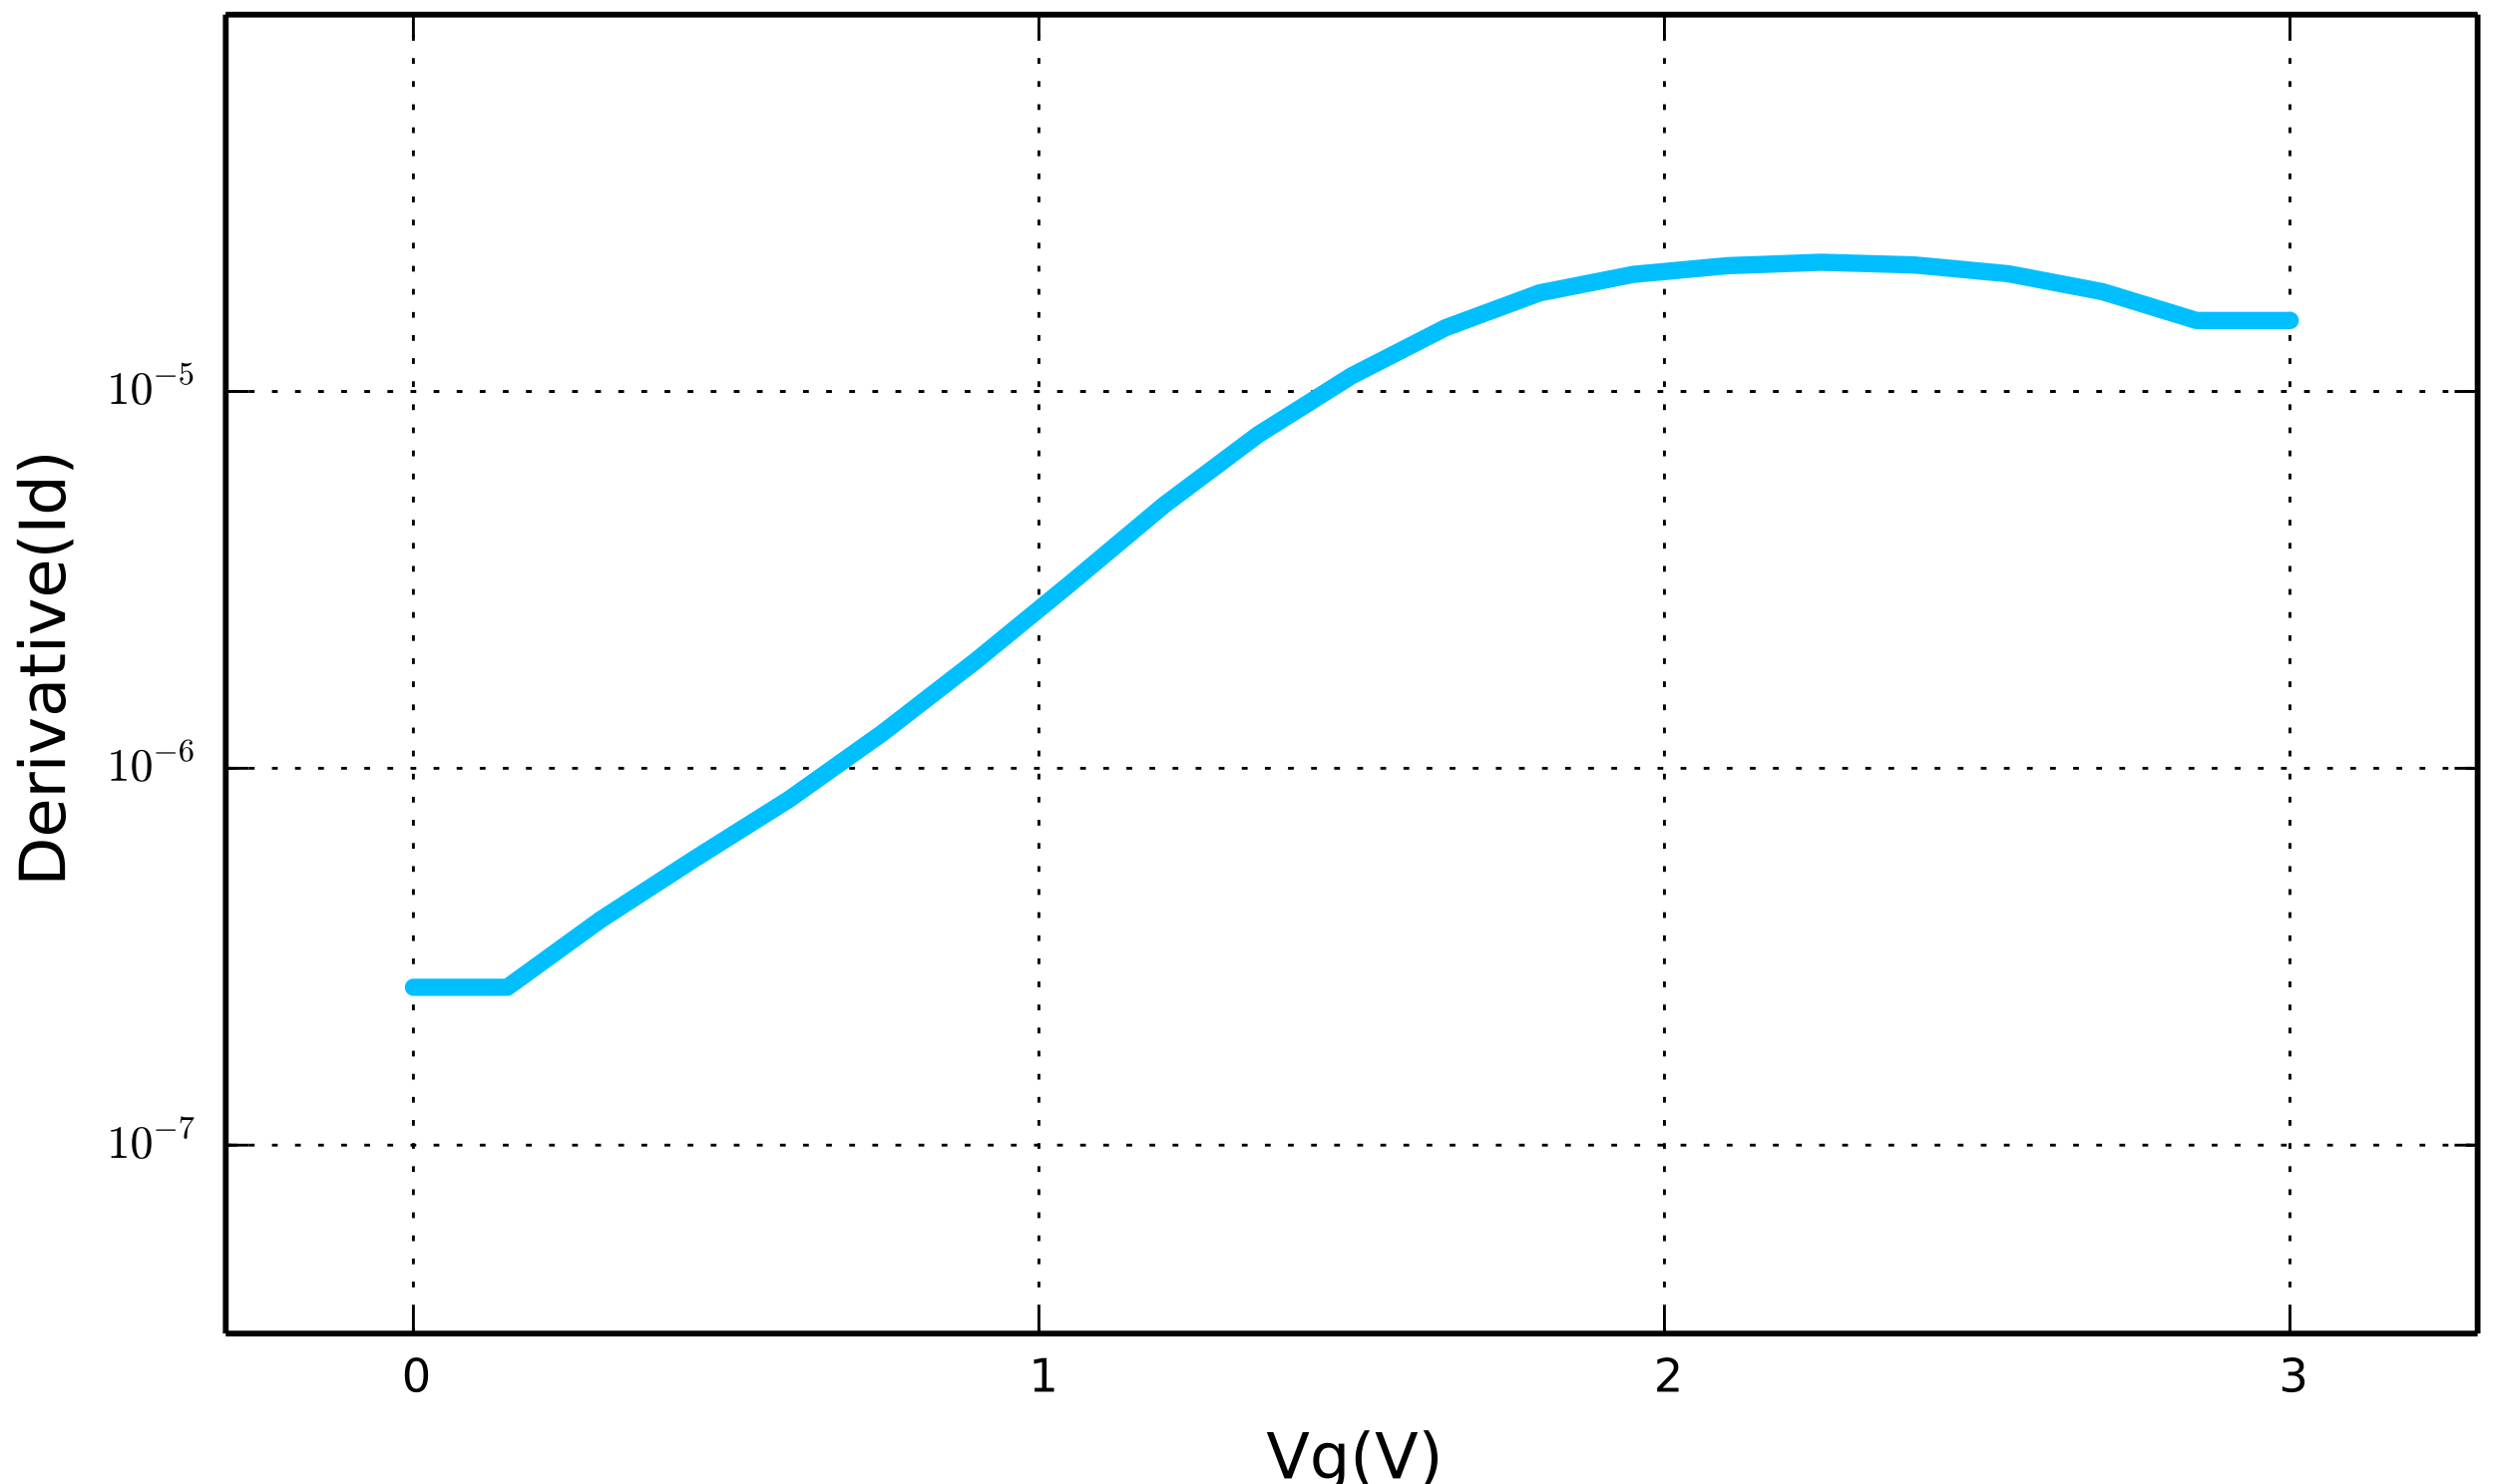
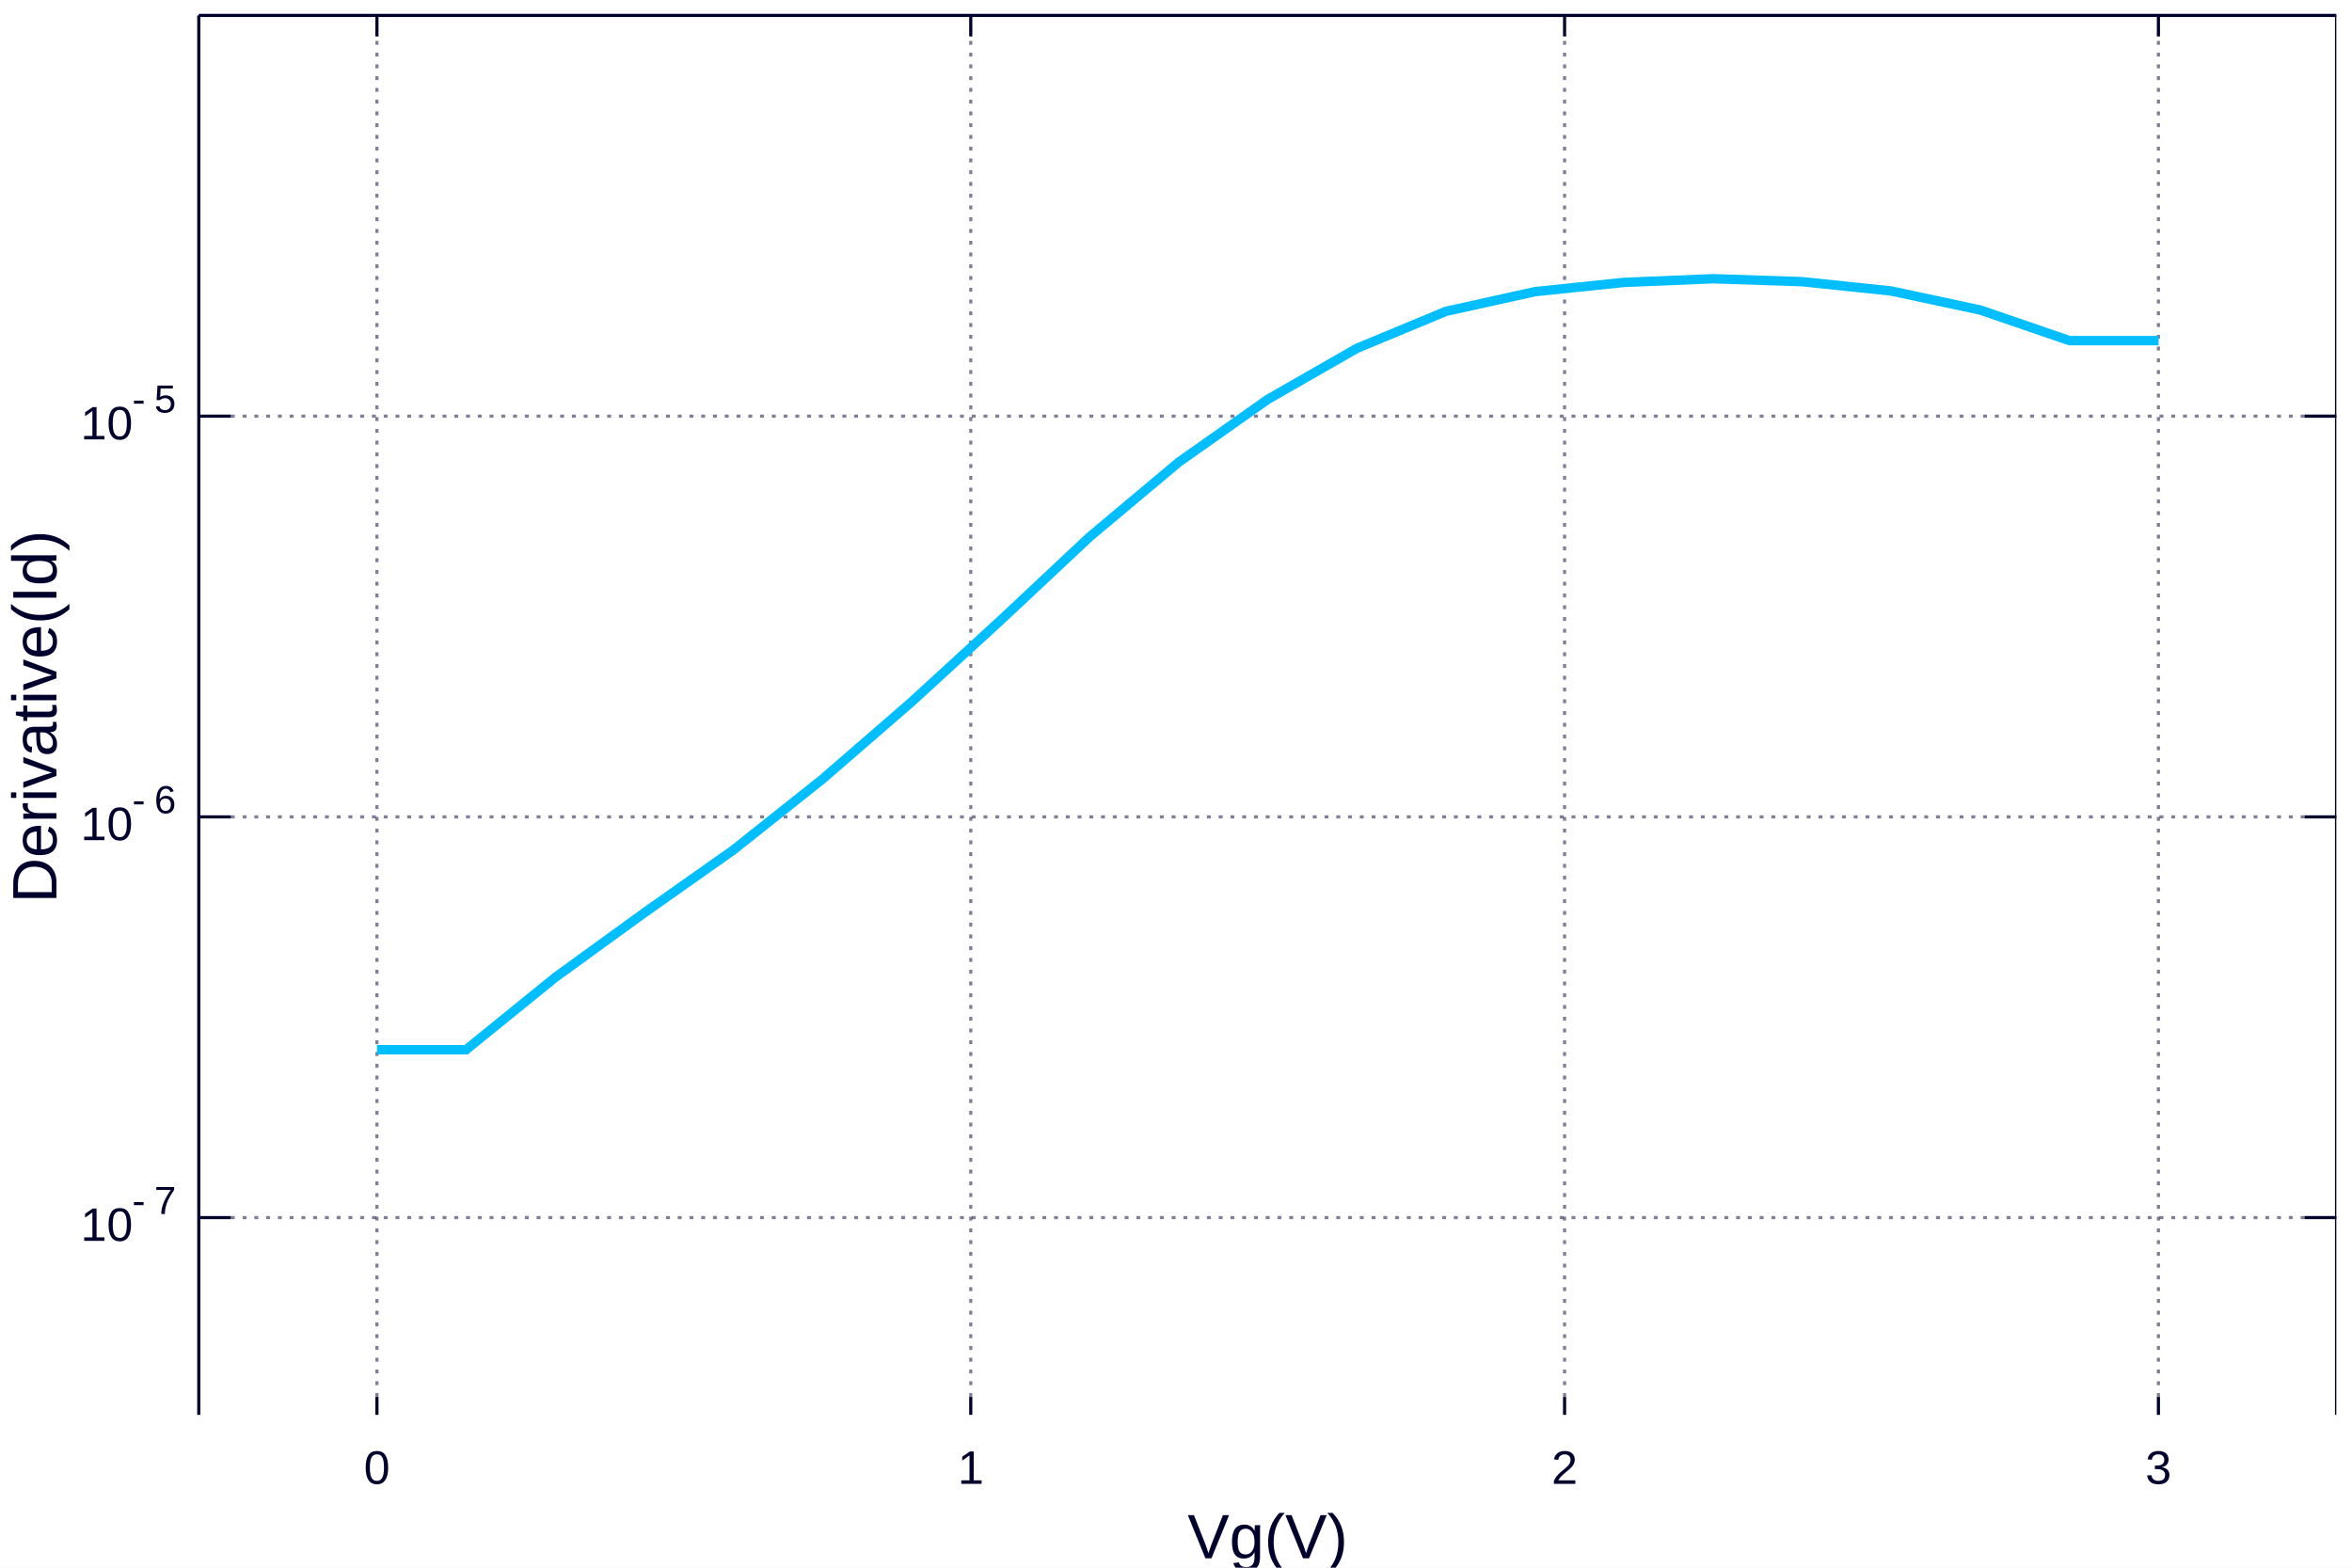
- <svg xmlns="http://www.w3.org/2000/svg" xmlns:xlink="http://www.w3.org/1999/xlink" height="257pt" version="1.1" viewBox="0 0 432 257" width="432pt">
+ <svg xmlns="http://www.w3.org/2000/svg" width="600" height="400" viewBox="0 0 600 400">
  <defs>
-     <style type="text/css">
- *{stroke-linecap:butt;stroke-linejoin:round;}
-   </style>
-   </defs>
-   <g id="figure_1">
-     <g id="patch_1">
-       <path d=" M0 257.76 L432 257.76 L432 0 L0 0 z " style="fill:#ffffff;" />
-     </g>
-     <g id="axes_1">
-       <g id="patch_2">
-         <path d=" M39.103 231.058 L429.165 231.058 L429.165 2.537 L39.103 2.537 z " style="fill:#ffffff;" />
-       </g>
-       <g id="matplotlib.axis_1">
-         <g id="xtick_1">
-           <g id="line2d_1">
-             <path clip-path="url(#p134097fe45)" d=" M71.608 231.058 L71.608 2.537" style="fill:none;stroke:#000000;stroke-dasharray:1,3;stroke-dashoffset:0.0;stroke-width:0.5;" />
-           </g>
-           <g id="line2d_2">
-             <defs>
-               <path d=" M0 0 L0 -4" id="m93b0483c22" style="stroke:#000000;stroke-width:0.5;" />
-             </defs>
-             <g>
-               <use style="stroke:#000000;stroke-width:0.5;" x="71.608" xlink:href="#m93b0483c22" y="231.058" />
-             </g>
-           </g>
-           <g id="line2d_3">
-             <defs>
-               <path d=" M0 0 L0 4" id="m741efc42ff" style="stroke:#000000;stroke-width:0.5;" />
-             </defs>
-             <g>
-               <use style="stroke:#000000;stroke-width:0.5;" x="71.608" xlink:href="#m741efc42ff" y="2.537" />
-             </g>
-           </g>
-           <g id="text_1">
-             <defs>
-               <path d=" M31.781 66.406 Q24.172 66.406 20.328 58.906 Q16.5 51.422 16.5 36.375 Q16.5 21.391 20.328 13.891 Q24.172 6.391 31.781 6.391 Q39.453 6.391 43.281 13.891 Q47.125 21.391 47.125 36.375 Q47.125 51.422 43.281 58.906 Q39.453 66.406 31.781 66.406 M31.781 74.219 Q44.047 74.219 50.516 64.516 Q56.984 54.828 56.984 36.375 Q56.984 17.969 50.516 8.266 Q44.047 -1.422 31.781 -1.422 Q19.531 -1.422 13.062 8.266 Q6.594 17.969 6.594 36.375 Q6.594 54.828 13.062 64.516 Q19.531 74.219 31.781 74.219" id="BitstreamVeraSans-Roman-30" />
-             </defs>
-             <g transform="translate(69.59237 241.1367)scale(0.08 -0.08)">
-               <use xlink:href="#BitstreamVeraSans-Roman-30" />
-             </g>
-           </g>
-         </g>
-         <g id="xtick_2">
-           <g id="line2d_4">
-             <path clip-path="url(#p134097fe45)" d=" M179.959 231.058 L179.959 2.537" style="fill:none;stroke:#000000;stroke-dasharray:1,3;stroke-dashoffset:0.0;stroke-width:0.5;" />
-           </g>
-           <g id="line2d_5">
-             <g>
-               <use style="stroke:#000000;stroke-width:0.5;" x="179.959" xlink:href="#m93b0483c22" y="231.058" />
-             </g>
-           </g>
-           <g id="line2d_6">
-             <g>
-               <use style="stroke:#000000;stroke-width:0.5;" x="179.959" xlink:href="#m741efc42ff" y="2.537" />
-             </g>
-           </g>
-           <g id="text_2">
-             <defs>
-               <path d=" M12.406 8.297 L28.516 8.297 L28.516 63.922 L10.984 60.406 L10.984 69.391 L28.422 72.906 L38.281 72.906 L38.281 8.297 L54.391 8.297 L54.391 0 L12.406 0 z " id="BitstreamVeraSans-Roman-31" />
-             </defs>
-             <g transform="translate(178.2225 241.1367)scale(0.08 -0.08)">
-               <use xlink:href="#BitstreamVeraSans-Roman-31" />
-             </g>
-           </g>
-         </g>
-         <g id="xtick_3">
-           <g id="line2d_7">
-             <path clip-path="url(#p134097fe45)" d=" M288.309 231.058 L288.309 2.537" style="fill:none;stroke:#000000;stroke-dasharray:1,3;stroke-dashoffset:0.0;stroke-width:0.5;" />
-           </g>
-           <g id="line2d_8">
-             <g>
-               <use style="stroke:#000000;stroke-width:0.5;" x="288.309" xlink:href="#m93b0483c22" y="231.058" />
-             </g>
-           </g>
-           <g id="line2d_9">
-             <g>
-               <use style="stroke:#000000;stroke-width:0.5;" x="288.309" xlink:href="#m741efc42ff" y="2.537" />
-             </g>
-           </g>
-           <g id="text_3">
-             <defs>
-               <path d=" M19.188 8.297 L53.609 8.297 L53.609 0 L7.328 0 L7.328 8.297 Q12.938 14.109 22.625 23.891 Q32.328 33.688 34.812 36.531 Q39.547 41.844 41.422 45.531 Q43.312 49.219 43.312 52.781 Q43.312 58.594 39.234 62.25 Q35.156 65.922 28.609 65.922 Q23.969 65.922 18.812 64.312 Q13.672 62.703 7.812 59.422 L7.812 69.391 Q13.766 71.781 18.938 73 Q24.125 74.219 28.422 74.219 Q39.75 74.219 46.484 68.547 Q53.219 62.891 53.219 53.422 Q53.219 48.922 51.531 44.891 Q49.859 40.875 45.406 35.406 Q44.188 33.984 37.641 27.219 Q31.109 20.453 19.188 8.297" id="BitstreamVeraSans-Roman-32" />
-             </defs>
-             <g transform="translate(286.4582 241.1367)scale(0.08 -0.08)">
-               <use xlink:href="#BitstreamVeraSans-Roman-32" />
-             </g>
-           </g>
-         </g>
-         <g id="xtick_4">
-           <g id="line2d_10">
-             <path clip-path="url(#p134097fe45)" d=" M396.66 231.058 L396.66 2.537" style="fill:none;stroke:#000000;stroke-dasharray:1,3;stroke-dashoffset:0.0;stroke-width:0.5;" />
-           </g>
-           <g id="line2d_11">
-             <g>
-               <use style="stroke:#000000;stroke-width:0.5;" x="396.66" xlink:href="#m93b0483c22" y="231.058" />
-             </g>
-           </g>
-           <g id="line2d_12">
-             <g>
-               <use style="stroke:#000000;stroke-width:0.5;" x="396.66" xlink:href="#m741efc42ff" y="2.537" />
-             </g>
-           </g>
-           <g id="text_4">
-             <defs>
-               <path d=" M40.578 39.312 Q47.656 37.797 51.625 33 Q55.609 28.219 55.609 21.188 Q55.609 10.406 48.188 4.484 Q40.766 -1.422 27.094 -1.422 Q22.516 -1.422 17.656 -0.516 Q12.797 0.391 7.625 2.203 L7.625 11.719 Q11.719 9.328 16.594 8.109 Q21.484 6.891 26.812 6.891 Q36.078 6.891 40.938 10.547 Q45.797 14.203 45.797 21.188 Q45.797 27.641 41.281 31.266 Q36.766 34.906 28.719 34.906 L20.219 34.906 L20.219 43.016 L29.109 43.016 Q36.375 43.016 40.234 45.922 Q44.094 48.828 44.094 54.297 Q44.094 59.906 40.109 62.906 Q36.141 65.922 28.719 65.922 Q24.656 65.922 20.016 65.031 Q15.375 64.156 9.812 62.312 L9.812 71.094 Q15.438 72.656 20.344 73.438 Q25.25 74.219 29.594 74.219 Q40.828 74.219 47.359 69.109 Q53.906 64.016 53.906 55.328 Q53.906 49.266 50.438 45.094 Q46.969 40.922 40.578 39.312" id="BitstreamVeraSans-Roman-33" />
-             </defs>
-             <g transform="translate(394.7408 241.1367)scale(0.08 -0.08)">
-               <use xlink:href="#BitstreamVeraSans-Roman-33" />
-             </g>
-           </g>
-         </g>
-         <g id="text_5">
-           <defs>
-             <path d=" M8.016 75.875 L15.828 75.875 Q23.141 64.359 26.781 53.312 Q30.422 42.281 30.422 31.391 Q30.422 20.453 26.781 9.375 Q23.141 -1.703 15.828 -13.188 L8.016 -13.188 Q14.5 -2 17.703 9.062 Q20.906 20.125 20.906 31.391 Q20.906 42.672 17.703 53.656 Q14.5 64.656 8.016 75.875" id="BitstreamVeraSans-Roman-29" />
-             <path d=" M31 75.875 Q24.469 64.656 21.281 53.656 Q18.109 42.672 18.109 31.391 Q18.109 20.125 21.312 9.062 Q24.516 -2 31 -13.188 L23.188 -13.188 Q15.875 -1.703 12.234 9.375 Q8.594 20.453 8.594 31.391 Q8.594 42.281 12.203 53.312 Q15.828 64.359 23.188 75.875 z " id="BitstreamVeraSans-Roman-28" />
-             <path d=" M45.406 27.984 Q45.406 37.75 41.375 43.109 Q37.359 48.484 30.078 48.484 Q22.859 48.484 18.828 43.109 Q14.797 37.75 14.797 27.984 Q14.797 18.266 18.828 12.891 Q22.859 7.516 30.078 7.516 Q37.359 7.516 41.375 12.891 Q45.406 18.266 45.406 27.984 M54.391 6.781 Q54.391 -7.172 48.188 -13.984 Q42 -20.797 29.203 -20.797 Q24.469 -20.797 20.266 -20.094 Q16.062 -19.391 12.109 -17.922 L12.109 -9.188 Q16.062 -11.328 19.922 -12.344 Q23.781 -13.375 27.781 -13.375 Q36.625 -13.375 41.016 -8.766 Q45.406 -4.156 45.406 5.172 L45.406 9.625 Q42.625 4.781 38.281 2.391 Q33.938 0 27.875 0 Q17.828 0 11.672 7.656 Q5.516 15.328 5.516 27.984 Q5.516 40.672 11.672 48.328 Q17.828 56 27.875 56 Q33.938 56 38.281 53.609 Q42.625 51.219 45.406 46.391 L45.406 54.688 L54.391 54.688 z " id="BitstreamVeraSans-Roman-67" />
-             <path d=" M28.609 0 L0.781 72.906 L11.078 72.906 L34.188 11.531 L57.328 72.906 L67.578 72.906 L39.797 0 z " id="BitstreamVeraSans-Roman-56" />
-           </defs>
-           <g transform="translate(219.3416 256.1588)scale(0.11 -0.11)">
-             <use xlink:href="#BitstreamVeraSans-Roman-56" />
-             <use x="68.408" xlink:href="#BitstreamVeraSans-Roman-67" />
-             <use x="131.885" xlink:href="#BitstreamVeraSans-Roman-28" />
-             <use x="170.898" xlink:href="#BitstreamVeraSans-Roman-56" />
-             <use x="239.307" xlink:href="#BitstreamVeraSans-Roman-29" />
-           </g>
-         </g>
-       </g>
-       <g id="matplotlib.axis_2">
-         <g id="ytick_1">
-           <g id="line2d_13">
-             <path clip-path="url(#p134097fe45)" d=" M39.103 198.412 L429.165 198.412" style="fill:none;stroke:#000000;stroke-dasharray:1,3;stroke-dashoffset:0.0;stroke-width:0.5;" />
-           </g>
-           <g id="line2d_14">
-             <defs>
-               <path d=" M0 0 L4 0" id="m728421d6d4" style="stroke:#000000;stroke-width:0.5;" />
-             </defs>
-             <g>
-               <use style="stroke:#000000;stroke-width:0.5;" x="39.103" xlink:href="#m728421d6d4" y="198.412" />
-             </g>
-           </g>
-           <g id="line2d_15">
-             <defs>
-               <path d=" M0 0 L-4 0" id="mcb0005524f" style="stroke:#000000;stroke-width:0.5;" />
-             </defs>
-             <g>
-               <use style="stroke:#000000;stroke-width:0.5;" x="429.165" xlink:href="#mcb0005524f" y="198.412" />
-             </g>
-           </g>
-           <g id="text_6">
-             <defs>
-               <path d=" M10.203 23 Q9.375 23 8.828 23.625 Q8.297 24.266 8.297 25 Q8.297 25.734 8.828 26.359 Q9.375 27 10.203 27 L67.578 27 Q68.359 27 68.875 26.359 Q69.391 25.734 69.391 25 Q69.391 24.266 68.875 23.625 Q68.359 23 67.578 23 z " id="Cmsy10-a1" />
-               <path d=" M9.281 0 L9.281 3.516 Q21.781 3.516 21.781 6.688 L21.781 59.188 Q16.609 56.688 8.688 56.688 L8.688 60.203 Q20.953 60.203 27.203 66.609 L28.609 66.609 Q28.953 66.609 29.266 66.328 Q29.594 66.062 29.594 65.719 L29.594 6.688 Q29.594 3.516 42.094 3.516 L42.094 0 z " id="Cmr10-31" />
-               <path d=" M25 -2.203 Q12.75 -2.203 8.328 7.875 Q3.906 17.969 3.906 31.891 Q3.906 40.578 5.484 48.234 Q7.078 55.906 11.781 61.25 Q16.5 66.609 25 66.609 Q31.594 66.609 35.781 63.375 Q39.984 60.156 42.188 55.047 Q44.391 49.953 45.188 44.109 Q46 38.281 46 31.891 Q46 23.297 44.406 15.797 Q42.828 8.297 38.188 3.047 Q33.547 -2.203 25 -2.203 M25 0.391 Q30.562 0.391 33.297 6.094 Q36.031 11.812 36.672 18.75 Q37.312 25.688 37.312 33.5 Q37.312 41.016 36.672 47.359 Q36.031 53.719 33.312 58.859 Q30.609 64.016 25 64.016 Q19.344 64.016 16.609 58.828 Q13.875 53.656 13.234 47.328 Q12.594 41.016 12.594 33.5 Q12.594 27.938 12.859 23 Q13.141 18.062 14.312 12.812 Q15.484 7.562 18.094 3.969 Q20.703 0.391 25 0.391" id="Cmr10-30" />
-               <path d=" M17.391 2.594 Q17.391 8.156 18.359 13.469 Q19.344 18.797 21.219 24 Q23.094 29.203 25.75 34.203 Q28.422 39.203 31.594 43.609 L40.719 56.297 L29.297 56.297 Q11.531 56.297 10.984 55.812 Q9.672 54.203 8.5 46.578 L5.609 46.578 L8.891 67.578 L11.812 67.578 L11.812 67.281 Q11.812 65.484 17.922 64.938 Q24.031 64.406 29.891 64.406 L48.484 64.406 L48.484 61.812 Q48.484 61.719 48.453 61.672 Q48.438 61.625 48.391 61.531 L34.625 42.188 Q29.547 34.672 28.266 25.484 Q27 16.312 27 2.594 Q27 0.641 25.578 -0.781 Q24.172 -2.203 22.219 -2.203 Q20.219 -2.203 18.797 -0.781 Q17.391 0.641 17.391 2.594" id="Cmr10-37" />
-             </defs>
-             <g transform="translate(18.54278 200.6196)scale(0.08 -0.08)">
-               <use transform="translate(0.0 0.1796875)" xlink:href="#Cmr10-31" />
-               <use transform="translate(50.0 0.1796875)" xlink:href="#Cmr10-30" />
-               <use transform="translate(100.0 42.69531)scale(0.7)" xlink:href="#Cmsy10-a1" />
-               <use transform="translate(154.3799 42.69531)scale(0.7)" xlink:href="#Cmr10-37" />
-             </g>
-           </g>
-         </g>
-         <g id="ytick_2">
-           <g id="line2d_16">
-             <path clip-path="url(#p134097fe45)" d=" M39.103 133.12 L429.165 133.12" style="fill:none;stroke:#000000;stroke-dasharray:1,3;stroke-dashoffset:0.0;stroke-width:0.5;" />
-           </g>
-           <g id="line2d_17">
-             <g>
-               <use style="stroke:#000000;stroke-width:0.5;" x="39.103" xlink:href="#m728421d6d4" y="133.12" />
-             </g>
-           </g>
-           <g id="line2d_18">
-             <g>
-               <use style="stroke:#000000;stroke-width:0.5;" x="429.165" xlink:href="#mcb0005524f" y="133.12" />
-             </g>
-           </g>
-           <g id="text_7">
-             <defs>
-               <path d=" M25 -2.203 Q18.797 -2.203 14.641 1.094 Q10.5 4.391 8.219 9.641 Q5.953 14.891 5.078 20.656 Q4.203 26.422 4.203 32.328 Q4.203 40.234 7.281 48.188 Q10.359 56.156 16.328 61.375 Q22.312 66.609 30.516 66.609 Q33.938 66.609 36.891 65.312 Q39.844 64.016 41.531 61.5 Q43.219 58.984 43.219 55.422 Q43.219 53.375 41.828 51.984 Q40.438 50.594 38.375 50.594 Q36.422 50.594 35 52 Q33.594 53.422 33.594 55.422 Q33.594 57.375 35 58.781 Q36.422 60.203 38.375 60.203 L38.922 60.203 Q37.641 62.016 35.328 62.859 Q33.016 63.719 30.516 63.719 Q27.484 63.719 24.922 62.391 Q22.359 61.078 20.312 58.828 Q18.266 56.594 16.891 53.875 Q15.531 51.172 14.766 47.703 Q14.016 44.234 13.812 41.203 Q13.625 38.188 13.625 33.594 Q15.375 37.703 18.594 40.312 Q21.828 42.922 25.875 42.922 Q30.328 42.922 33.984 41.109 Q37.641 39.312 40.281 36.109 Q42.922 32.906 44.312 28.797 Q45.703 24.703 45.703 20.516 Q45.703 14.656 43.094 9.344 Q40.484 4.047 35.734 0.922 Q31 -2.203 25 -2.203 M25 0.984 Q28.859 0.984 31.203 2.734 Q33.547 4.5 34.641 7.391 Q35.75 10.297 36.016 13.25 Q36.281 16.219 36.281 20.516 Q36.281 26.172 35.734 30.172 Q35.203 34.188 32.812 37.234 Q30.422 40.281 25.484 40.281 Q21.438 40.281 18.828 37.547 Q16.219 34.812 15.016 30.641 Q13.812 26.469 13.812 22.609 Q13.812 21.297 13.922 20.609 Q13.922 20.453 13.891 20.359 Q13.875 20.266 13.812 20.125 Q13.812 15.828 14.688 11.422 Q15.578 7.031 18.062 4 Q20.562 0.984 25 0.984" id="Cmr10-36" />
-             </defs>
-             <g transform="translate(18.54278 135.3279)scale(0.08 -0.08)">
-               <use transform="translate(0.0 0.8578125)" xlink:href="#Cmr10-31" />
-               <use transform="translate(50.0 0.8578125)" xlink:href="#Cmr10-30" />
-               <use transform="translate(100.0 43.37344)scale(0.7)" xlink:href="#Cmsy10-a1" />
-               <use transform="translate(154.3799 43.37344)scale(0.7)" xlink:href="#Cmr10-36" />
-             </g>
-           </g>
-         </g>
-         <g id="ytick_3">
-           <g id="line2d_19">
-             <path clip-path="url(#p134097fe45)" d=" M39.103 67.829 L429.165 67.829" style="fill:none;stroke:#000000;stroke-dasharray:1,3;stroke-dashoffset:0.0;stroke-width:0.5;" />
-           </g>
-           <g id="line2d_20">
-             <g>
-               <use style="stroke:#000000;stroke-width:0.5;" x="39.103" xlink:href="#m728421d6d4" y="67.829" />
-             </g>
-           </g>
-           <g id="line2d_21">
-             <g>
-               <use style="stroke:#000000;stroke-width:0.5;" x="429.165" xlink:href="#mcb0005524f" y="67.829" />
-             </g>
-           </g>
-           <g id="text_8">
-             <defs>
-               <path d=" M8.688 11.375 Q9.719 8.453 11.844 6.047 Q13.969 3.656 16.875 2.312 Q19.781 0.984 22.906 0.984 Q30.125 0.984 32.859 6.594 Q35.594 12.203 35.594 20.219 Q35.594 23.688 35.469 26.047 Q35.359 28.422 34.812 30.609 Q33.891 34.125 31.562 36.766 Q29.25 39.406 25.875 39.406 Q22.516 39.406 20.094 38.375 Q17.672 37.359 16.156 35.984 Q14.656 34.625 13.484 33.109 Q12.312 31.594 12.016 31.5 L10.891 31.5 Q10.641 31.5 10.266 31.812 Q9.906 32.125 9.906 32.422 L9.906 65.828 Q9.906 66.062 10.219 66.328 Q10.547 66.609 10.891 66.609 L11.188 66.609 Q17.922 63.375 25.484 63.375 Q32.906 63.375 39.797 66.609 L40.094 66.609 Q40.438 66.609 40.719 66.359 Q41.016 66.109 41.016 65.828 L41.016 64.891 Q41.016 64.406 40.828 64.406 Q37.406 59.859 32.25 57.312 Q27.094 54.781 21.578 54.781 Q17.578 54.781 13.375 55.906 L13.375 37.016 Q16.703 39.703 19.312 40.844 Q21.922 42 25.984 42 Q31.5 42 35.859 38.812 Q40.234 35.641 42.578 30.531 Q44.922 25.438 44.922 20.125 Q44.922 14.109 41.969 8.984 Q39.016 3.859 33.938 0.828 Q28.859 -2.203 22.906 -2.203 Q17.969 -2.203 13.844 0.328 Q9.719 2.875 7.344 7.172 Q4.984 11.469 4.984 16.312 Q4.984 18.562 6.438 19.969 Q7.906 21.391 10.109 21.391 Q12.312 21.391 13.797 19.938 Q15.281 18.5 15.281 16.312 Q15.281 14.156 13.797 12.672 Q12.312 11.188 10.109 11.188 Q9.766 11.188 9.328 11.25 Q8.891 11.328 8.688 11.375" id="Cmr10-35" />
-             </defs>
-             <g transform="translate(18.54278 70.03622)scale(0.08 -0.08)">
-               <use transform="translate(0.0 0.8578125)" xlink:href="#Cmr10-31" />
-               <use transform="translate(50.0 0.8578125)" xlink:href="#Cmr10-30" />
-               <use transform="translate(100.0 43.37344)scale(0.7)" xlink:href="#Cmsy10-a1" />
-               <use transform="translate(154.3799 43.37344)scale(0.7)" xlink:href="#Cmr10-35" />
-             </g>
-           </g>
-         </g>
-         <g id="ytick_4">
-           <g id="line2d_22">
-             <defs>
-               <path d=" M0 0 L2 0" id="mf0c55a9a47" style="stroke:#000000;stroke-width:0.5;" />
-             </defs>
-             <g>
-               <use style="stroke:#000000;stroke-width:0.5;" x="39.103" xlink:href="#mf0c55a9a47" y="198.412" />
-             </g>
-           </g>
-           <g id="line2d_23">
-             <defs>
-               <path d=" M0 0 L-2 0" id="ma4f294b3af" style="stroke:#000000;stroke-width:0.5;" />
-             </defs>
-             <g>
-               <use style="stroke:#000000;stroke-width:0.5;" x="429.165" xlink:href="#ma4f294b3af" y="198.412" />
-             </g>
-           </g>
-         </g>
-         <g id="ytick_5">
-           <g id="line2d_24">
-             <g>
-               <use style="stroke:#000000;stroke-width:0.5;" x="39.103" xlink:href="#mf0c55a9a47" y="133.12" />
-             </g>
-           </g>
-           <g id="line2d_25">
-             <g>
-               <use style="stroke:#000000;stroke-width:0.5;" x="429.165" xlink:href="#ma4f294b3af" y="133.12" />
-             </g>
-           </g>
-         </g>
-         <g id="ytick_6">
-           <g id="line2d_26">
-             <g>
-               <use style="stroke:#000000;stroke-width:0.5;" x="39.103" xlink:href="#mf0c55a9a47" y="67.829" />
-             </g>
-           </g>
-           <g id="line2d_27">
-             <g>
-               <use style="stroke:#000000;stroke-width:0.5;" x="429.165" xlink:href="#ma4f294b3af" y="67.829" />
-             </g>
-           </g>
-         </g>
-         <g id="ytick_7">
-           <g id="line2d_28">
-             <g>
-               <use style="stroke:#000000;stroke-width:0.5;" x="39.103" xlink:href="#mf0c55a9a47" y="2.537" />
-             </g>
-           </g>
-           <g id="line2d_29">
-             <g>
-               <use style="stroke:#000000;stroke-width:0.5;" x="429.165" xlink:href="#ma4f294b3af" y="2.537" />
-             </g>
-           </g>
-         </g>
-         <g id="text_9">
-           <defs>
-             <path d=" M41.109 46.297 Q39.594 47.172 37.812 47.578 Q36.031 48 33.891 48 Q26.266 48 22.188 43.047 Q18.109 38.094 18.109 28.812 L18.109 0 L9.078 0 L9.078 54.688 L18.109 54.688 L18.109 46.188 Q20.953 51.172 25.484 53.578 Q30.031 56 36.531 56 Q37.453 56 38.578 55.875 Q39.703 55.766 41.062 55.516 z " id="BitstreamVeraSans-Roman-72" />
-             <path d=" M2.984 54.688 L12.5 54.688 L29.594 8.797 L46.688 54.688 L56.203 54.688 L35.688 0 L23.484 0 z " id="BitstreamVeraSans-Roman-76" />
-             <path d=" M19.672 64.797 L19.672 8.109 L31.594 8.109 Q46.688 8.109 53.688 14.938 Q60.688 21.781 60.688 36.531 Q60.688 51.172 53.688 57.984 Q46.688 64.797 31.594 64.797 z  M9.812 72.906 L30.078 72.906 Q51.266 72.906 61.172 64.094 Q71.094 55.281 71.094 36.531 Q71.094 17.672 61.125 8.828 Q51.172 0 30.078 0 L9.812 0 z " id="BitstreamVeraSans-Roman-44" />
-             <path d=" M9.422 54.688 L18.406 54.688 L18.406 0 L9.422 0 z  M9.422 75.984 L18.406 75.984 L18.406 64.594 L9.422 64.594 z " id="BitstreamVeraSans-Roman-69" />
-             <path d=" M56.203 29.594 L56.203 25.203 L14.891 25.203 Q15.484 15.922 20.484 11.062 Q25.484 6.203 34.422 6.203 Q39.594 6.203 44.453 7.469 Q49.312 8.734 54.109 11.281 L54.109 2.781 Q49.266 0.734 44.188 -0.344 Q39.109 -1.422 33.891 -1.422 Q20.797 -1.422 13.156 6.188 Q5.516 13.812 5.516 26.812 Q5.516 40.234 12.766 48.109 Q20.016 56 32.328 56 Q43.359 56 49.781 48.891 Q56.203 41.797 56.203 29.594 M47.219 32.234 Q47.125 39.594 43.094 43.984 Q39.062 48.391 32.422 48.391 Q24.906 48.391 20.391 44.141 Q15.875 39.891 15.188 32.172 z " id="BitstreamVeraSans-Roman-65" />
-             <path d=" M45.406 46.391 L45.406 75.984 L54.391 75.984 L54.391 0 L45.406 0 L45.406 8.203 Q42.578 3.328 38.25 0.953 Q33.938 -1.422 27.875 -1.422 Q17.969 -1.422 11.734 6.484 Q5.516 14.406 5.516 27.297 Q5.516 40.188 11.734 48.094 Q17.969 56 27.875 56 Q33.938 56 38.25 53.625 Q42.578 51.266 45.406 46.391 M14.797 27.297 Q14.797 17.391 18.875 11.75 Q22.953 6.109 30.078 6.109 Q37.203 6.109 41.297 11.75 Q45.406 17.391 45.406 27.297 Q45.406 37.203 41.297 42.844 Q37.203 48.484 30.078 48.484 Q22.953 48.484 18.875 42.844 Q14.797 37.203 14.797 27.297" id="BitstreamVeraSans-Roman-64" />
-             <path d=" M18.312 70.219 L18.312 54.688 L36.812 54.688 L36.812 47.703 L18.312 47.703 L18.312 18.016 Q18.312 11.328 20.141 9.422 Q21.969 7.516 27.594 7.516 L36.812 7.516 L36.812 0 L27.594 0 Q17.188 0 13.234 3.875 Q9.281 7.766 9.281 18.016 L9.281 47.703 L2.688 47.703 L2.688 54.688 L9.281 54.688 L9.281 70.219 z " id="BitstreamVeraSans-Roman-74" />
-             <path d=" M34.281 27.484 Q23.391 27.484 19.188 25 Q14.984 22.516 14.984 16.5 Q14.984 11.719 18.141 8.906 Q21.297 6.109 26.703 6.109 Q34.188 6.109 38.703 11.406 Q43.219 16.703 43.219 25.484 L43.219 27.484 z  M52.203 31.203 L52.203 0 L43.219 0 L43.219 8.297 Q40.141 3.328 35.547 0.953 Q30.953 -1.422 24.312 -1.422 Q15.922 -1.422 10.953 3.297 Q6 8.016 6 15.922 Q6 25.141 12.172 29.828 Q18.359 34.516 30.609 34.516 L43.219 34.516 L43.219 35.406 Q43.219 41.609 39.141 45 Q35.062 48.391 27.688 48.391 Q23 48.391 18.547 47.266 Q14.109 46.141 10.016 43.891 L10.016 52.203 Q14.938 54.109 19.578 55.047 Q24.219 56 28.609 56 Q40.484 56 46.344 49.844 Q52.203 43.703 52.203 31.203" id="BitstreamVeraSans-Roman-61" />
-             <path d=" M9.812 72.906 L19.672 72.906 L19.672 0 L9.812 0 z " id="BitstreamVeraSans-Roman-49" />
-           </defs>
-           <g transform="translate(11.25512 153.5487)rotate(-90.0)scale(0.11 -0.11)">
-             <use xlink:href="#BitstreamVeraSans-Roman-44" />
-             <use x="77.002" xlink:href="#BitstreamVeraSans-Roman-65" />
-             <use x="138.525" xlink:href="#BitstreamVeraSans-Roman-72" />
-             <use x="179.639" xlink:href="#BitstreamVeraSans-Roman-69" />
-             <use x="207.422" xlink:href="#BitstreamVeraSans-Roman-76" />
-             <use x="266.602" xlink:href="#BitstreamVeraSans-Roman-61" />
-             <use x="327.881" xlink:href="#BitstreamVeraSans-Roman-74" />
-             <use x="367.09" xlink:href="#BitstreamVeraSans-Roman-69" />
-             <use x="394.873" xlink:href="#BitstreamVeraSans-Roman-76" />
-             <use x="454.053" xlink:href="#BitstreamVeraSans-Roman-65" />
-             <use x="515.576" xlink:href="#BitstreamVeraSans-Roman-28" />
-             <use x="554.59" xlink:href="#BitstreamVeraSans-Roman-49" />
-             <use x="584.082" xlink:href="#BitstreamVeraSans-Roman-64" />
-             <use x="647.559" xlink:href="#BitstreamVeraSans-Roman-29" />
-           </g>
-         </g>
-       </g>
-       <g id="line2d_30">
-         <path clip-path="url(#p134097fe45)" d=" M71.622 171.062 L87.869 171.062 L104.125 159.288 L120.383 148.753 L136.638 138.52 L152.885 126.981 L169.141 114.404 L185.398 101.1 L201.651 87.497 L217.914 75.321 L234.156 65.093 L250.408 56.777 L266.672 50.747 L282.924 47.54 L299.166 46.035 L315.43 45.438 L331.682 45.917 L347.935 47.441 L364.187 50.543 L380.44 55.524 L396.693 55.524" style="fill:none;stroke:#00bfff;stroke-linecap:round;stroke-width:3.0;" />
-       </g>
-       <g id="patch_3">
-         <path d=" M39.103 2.537 L429.165 2.537" style="fill:none;stroke:#000000;" />
-       </g>
-       <g id="patch_4">
-         <path d=" M429.165 231.058 L429.165 2.537" style="fill:none;stroke:#000000;" />
-       </g>
-       <g id="patch_5">
-         <path d=" M39.103 231.058 L429.165 231.058" style="fill:none;stroke:#000000;" />
-       </g>
-       <g id="patch_6">
-         <path d=" M39.103 231.058 L39.103 2.537" style="fill:none;stroke:#000000;" />
-       </g>
-     </g>
-   </g>
-   <defs>
-     <clipPath id="p134097fe45">
-       <rect height="228.521" width="390.063" x="39.103" y="2.537" />
+     <clipPath id="clip00">
+       <rect x="0" y="0" width="600" height="400" />
    </clipPath>
  </defs>
+   <polygon clip-path="url(#clip00)" points=" 0,400 600,400 600,0 0,0    " fill="#ffffff" fill-opacity="1" />
+   <defs>
+     <clipPath id="clip01">
+       <rect x="120" y="0" width="421" height="400" />
+     </clipPath>
+   </defs>
+   <polygon clip-path="url(#clip00)" points=" 50.711,361.8 596.063,361.8 596.063,3.937 50.711,3.937    " fill="#ffffff" fill-opacity="1" />
+   <defs>
+     <clipPath id="clip02">
+       <rect x="50" y="3" width="546" height="358" />
+     </clipPath>
+   </defs>
+   <polyline clip-path="url(#clip02)" style="stroke:#00002d; stroke-width:0.8; stroke-opacity:0.5; fill:none" stroke-dasharray="1, 2" points="   96.157,356.432 96.157,9.305    " />
+   <polyline clip-path="url(#clip02)" style="stroke:#00002d; stroke-width:0.8; stroke-opacity:0.5; fill:none" stroke-dasharray="1, 2" points="   247.644,356.432 247.644,9.305    " />
+   <polyline clip-path="url(#clip02)" style="stroke:#00002d; stroke-width:0.8; stroke-opacity:0.5; fill:none" stroke-dasharray="1, 2" points="   399.13,356.432 399.13,9.305    " />
+   <polyline clip-path="url(#clip02)" style="stroke:#00002d; stroke-width:0.8; stroke-opacity:0.5; fill:none" stroke-dasharray="1, 2" points="   550.617,356.432 550.617,9.305    " />
+   <polyline clip-path="url(#clip02)" style="stroke:#00002d; stroke-width:0.8; stroke-opacity:0.5; fill:none" stroke-dasharray="1, 2" points="   58.891,310.677 587.883,310.677    " />
+   <polyline clip-path="url(#clip02)" style="stroke:#00002d; stroke-width:0.8; stroke-opacity:0.5; fill:none" stroke-dasharray="1, 2" points="   58.891,208.43 587.883,208.43    " />
+   <polyline clip-path="url(#clip02)" style="stroke:#00002d; stroke-width:0.8; stroke-opacity:0.5; fill:none" stroke-dasharray="1, 2" points="   58.891,106.184 587.883,106.184    " />
+   <polyline clip-path="url(#clip02)" style="stroke:#00002d; stroke-width:0.8; stroke-opacity:1; fill:none" points="   50.711,361.8 596.063,361.8    " />
+   <polyline clip-path="url(#clip02)" style="stroke:#00002d; stroke-width:0.8; stroke-opacity:1; fill:none" points="   50.711,3.937 596.063,3.937    " />
+   <polyline clip-path="url(#clip02)" style="stroke:#00002d; stroke-width:0.8; stroke-opacity:1; fill:none" points="   96.157,361.8 96.157,356.432    " />
+   <polyline clip-path="url(#clip02)" style="stroke:#00002d; stroke-width:0.8; stroke-opacity:1; fill:none" points="   96.157,3.937 96.157,9.305    " />
+   <polyline clip-path="url(#clip02)" style="stroke:#00002d; stroke-width:0.8; stroke-opacity:1; fill:none" points="   247.644,361.8 247.644,356.432    " />
+   <polyline clip-path="url(#clip02)" style="stroke:#00002d; stroke-width:0.8; stroke-opacity:1; fill:none" points="   247.644,3.937 247.644,9.305    " />
+   <polyline clip-path="url(#clip02)" style="stroke:#00002d; stroke-width:0.8; stroke-opacity:1; fill:none" points="   399.13,361.8 399.13,356.432    " />
+   <polyline clip-path="url(#clip02)" style="stroke:#00002d; stroke-width:0.8; stroke-opacity:1; fill:none" points="   399.13,3.937 399.13,9.305    " />
+   <polyline clip-path="url(#clip02)" style="stroke:#00002d; stroke-width:0.8; stroke-opacity:1; fill:none" points="   550.617,361.8 550.617,356.432    " />
+   <polyline clip-path="url(#clip02)" style="stroke:#00002d; stroke-width:0.8; stroke-opacity:1; fill:none" points="   550.617,3.937 550.617,9.305    " />
+   <polyline clip-path="url(#clip02)" style="stroke:#00002d; stroke-width:0.8; stroke-opacity:1; fill:none" points="   50.711,361.8 50.711,3.937    " />
+   <polyline clip-path="url(#clip02)" style="stroke:#00002d; stroke-width:0.8; stroke-opacity:1; fill:none" points="   596.063,361.8 596.063,3.937    " />
+   <polyline clip-path="url(#clip02)" style="stroke:#00002d; stroke-width:0.8; stroke-opacity:1; fill:none" points="   50.711,310.677 58.891,310.677    " />
+   <polyline clip-path="url(#clip02)" style="stroke:#00002d; stroke-width:0.8; stroke-opacity:1; fill:none" points="   596.063,310.677 587.883,310.677    " />
+   <polyline clip-path="url(#clip02)" style="stroke:#00002d; stroke-width:0.8; stroke-opacity:1; fill:none" points="   50.711,208.43 58.891,208.43    " />
+   <polyline clip-path="url(#clip02)" style="stroke:#00002d; stroke-width:0.8; stroke-opacity:1; fill:none" points="   596.063,208.43 587.883,208.43    " />
+   <polyline clip-path="url(#clip02)" style="stroke:#00002d; stroke-width:0.8; stroke-opacity:1; fill:none" points="   50.711,106.184 58.891,106.184    " />
+   <polyline clip-path="url(#clip02)" style="stroke:#00002d; stroke-width:0.8; stroke-opacity:1; fill:none" points="   596.063,106.184 587.883,106.184    " />
+   <g clip-path="url(#clip00)">
+     <text style="fill:#00002d; fill-opacity:1; font-family:Arial,Helvetica Neue,Helvetica,sans-serif; font-size:12; text-anchor:middle;" transform="rotate(0, 96.1569, 378.6)" x="96.157" y="378.6">0</text>
+   </g>
+   <g clip-path="url(#clip00)">
+     <text style="fill:#00002d; fill-opacity:1; font-family:Arial,Helvetica Neue,Helvetica,sans-serif; font-size:12; text-anchor:middle;" transform="rotate(0, 247.644, 378.6)" x="247.644" y="378.6">1</text>
+   </g>
+   <g clip-path="url(#clip00)">
+     <text style="fill:#00002d; fill-opacity:1; font-family:Arial,Helvetica Neue,Helvetica,sans-serif; font-size:12; text-anchor:middle;" transform="rotate(0, 399.13, 378.6)" x="399.13" y="378.6">2</text>
+   </g>
+   <g clip-path="url(#clip00)">
+     <text style="fill:#00002d; fill-opacity:1; font-family:Arial,Helvetica Neue,Helvetica,sans-serif; font-size:12; text-anchor:middle;" transform="rotate(0, 550.617, 378.6)" x="550.617" y="378.6">3</text>
+   </g>
+   <g clip-path="url(#clip00)">
+     <text style="fill:#00002d; fill-opacity:1; font-family:Arial,Helvetica Neue,Helvetica,sans-serif; font-size:12; text-anchor:start;" transform="rotate(0, 20.5538, 316.609)" x="20.554" y="316.609">10</text>
+   </g>
+   <g clip-path="url(#clip00)">
+     <text style="fill:#00002d; fill-opacity:1; font-family:Arial,Helvetica Neue,Helvetica,sans-serif; font-size:10; text-anchor:start;" transform="rotate(0, 33.7331, 309.756)" x="33.733" y="309.756">-</text>
+   </g>
+   <g clip-path="url(#clip00)">
+     <text style="fill:#00002d; fill-opacity:1; font-family:Arial,Helvetica Neue,Helvetica,sans-serif; font-size:10; text-anchor:start;" transform="rotate(0, 39.3568, 309.756)" x="39.357" y="309.756">7</text>
+   </g>
+   <g clip-path="url(#clip00)">
+     <text style="fill:#00002d; fill-opacity:1; font-family:Arial,Helvetica Neue,Helvetica,sans-serif; font-size:12; text-anchor:start;" transform="rotate(0, 20.5538, 214.362)" x="20.554" y="214.362">10</text>
+   </g>
+   <g clip-path="url(#clip00)">
+     <text style="fill:#00002d; fill-opacity:1; font-family:Arial,Helvetica Neue,Helvetica,sans-serif; font-size:10; text-anchor:start;" transform="rotate(0, 33.7331, 207.509)" x="33.733" y="207.509">-</text>
+   </g>
+   <g clip-path="url(#clip00)">
+     <text style="fill:#00002d; fill-opacity:1; font-family:Arial,Helvetica Neue,Helvetica,sans-serif; font-size:10; text-anchor:start;" transform="rotate(0, 39.3568, 207.509)" x="39.357" y="207.509">6</text>
+   </g>
+   <g clip-path="url(#clip00)">
+     <text style="fill:#00002d; fill-opacity:1; font-family:Arial,Helvetica Neue,Helvetica,sans-serif; font-size:12; text-anchor:start;" transform="rotate(0, 20.5538, 112.116)" x="20.554" y="112.116">10</text>
+   </g>
+   <g clip-path="url(#clip00)">
+     <text style="fill:#00002d; fill-opacity:1; font-family:Arial,Helvetica Neue,Helvetica,sans-serif; font-size:10; text-anchor:start;" transform="rotate(0, 33.7331, 105.263)" x="33.733" y="105.263">-</text>
+   </g>
+   <g clip-path="url(#clip00)">
+     <text style="fill:#00002d; fill-opacity:1; font-family:Arial,Helvetica Neue,Helvetica,sans-serif; font-size:10; text-anchor:start;" transform="rotate(0, 39.3568, 105.263)" x="39.357" y="105.263">5</text>
+   </g>
+   <g clip-path="url(#clip00)">
+     <text style="fill:#00002d; fill-opacity:1; font-family:Arial,Helvetica Neue,Helvetica,sans-serif; font-size:16; text-anchor:middle;" transform="rotate(0, 323.387, 397.6)" x="323.387" y="397.6">Vg(V)</text>
+   </g>
+   <g clip-path="url(#clip00)">
+     <text style="fill:#00002d; fill-opacity:1; font-family:Arial,Helvetica Neue,Helvetica,sans-serif; font-size:16; text-anchor:middle;" transform="rotate(-90, 14.4, 182.869)" x="14.4" y="182.869">Derivative(Id)</text>
+   </g>
+   <polyline clip-path="url(#clip02)" style="stroke:#00beff; stroke-width:2.4; stroke-opacity:1; fill:none" points="   96.177,267.847 118.892,267.847 141.62,249.408 164.35,232.911 187.076,216.886 209.792,198.816 232.519,179.121 255.248,158.286 277.971,136.984 300.709,117.917    323.417,101.899 346.14,88.877 368.878,79.434 391.601,74.412 414.309,72.055 437.047,71.12 459.77,71.871 482.493,74.257 505.216,79.115 527.939,86.914    550.662,86.914    " />
</svg>
